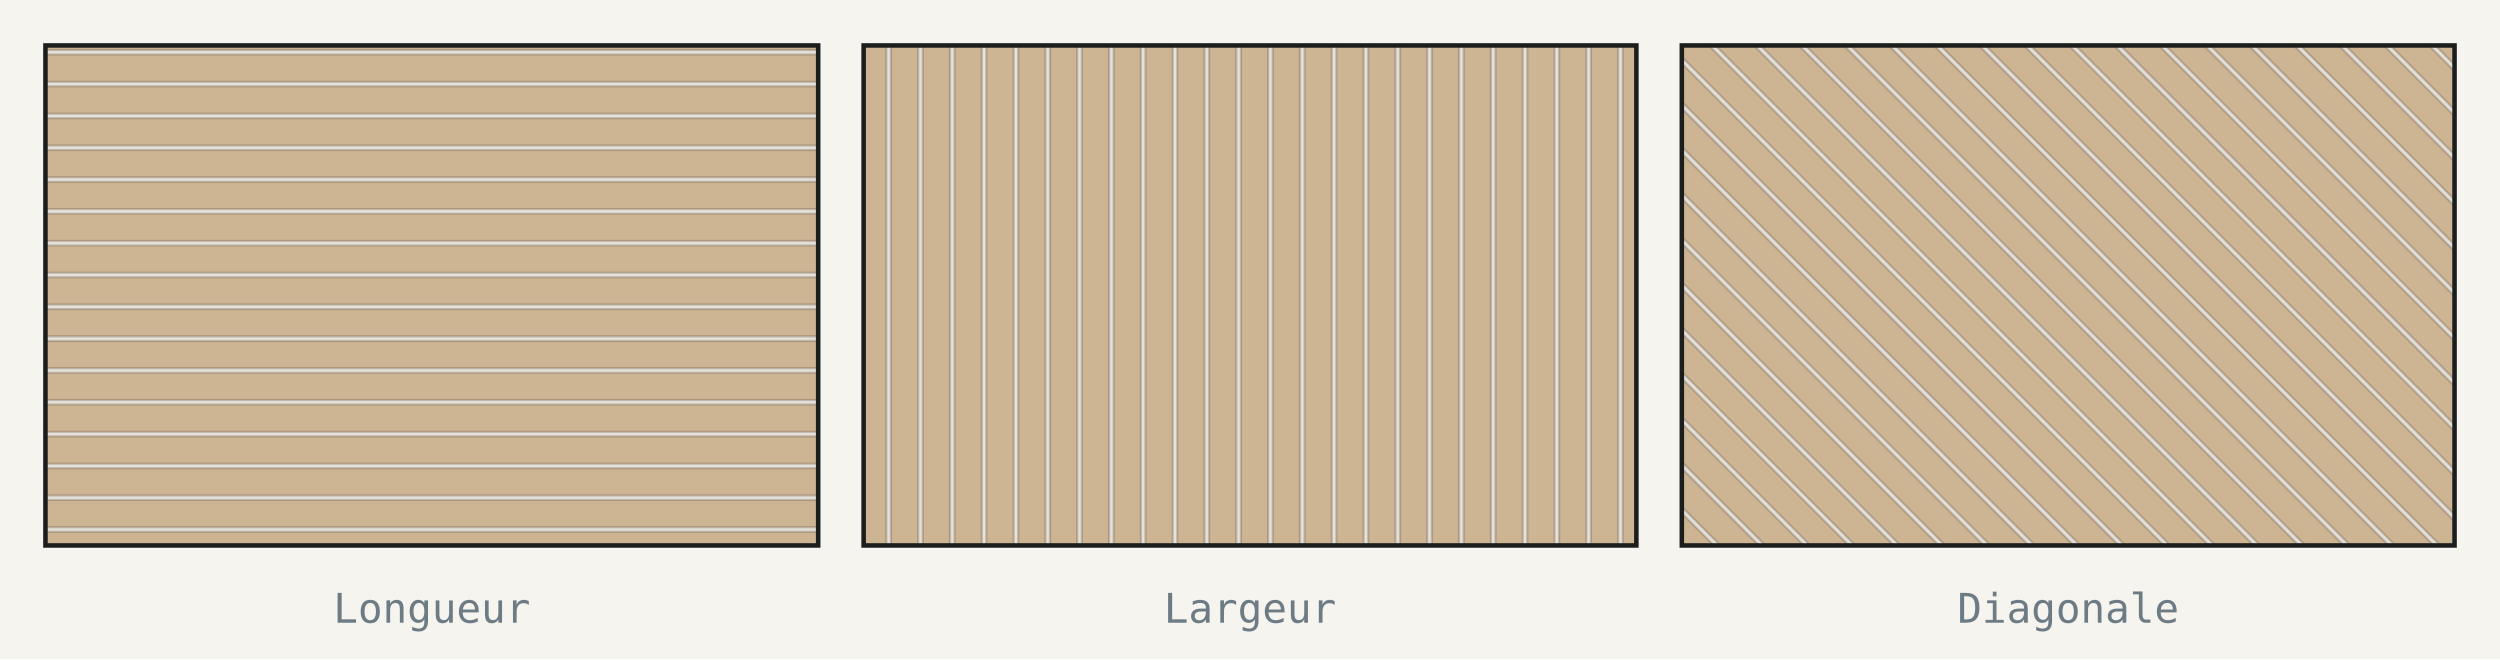
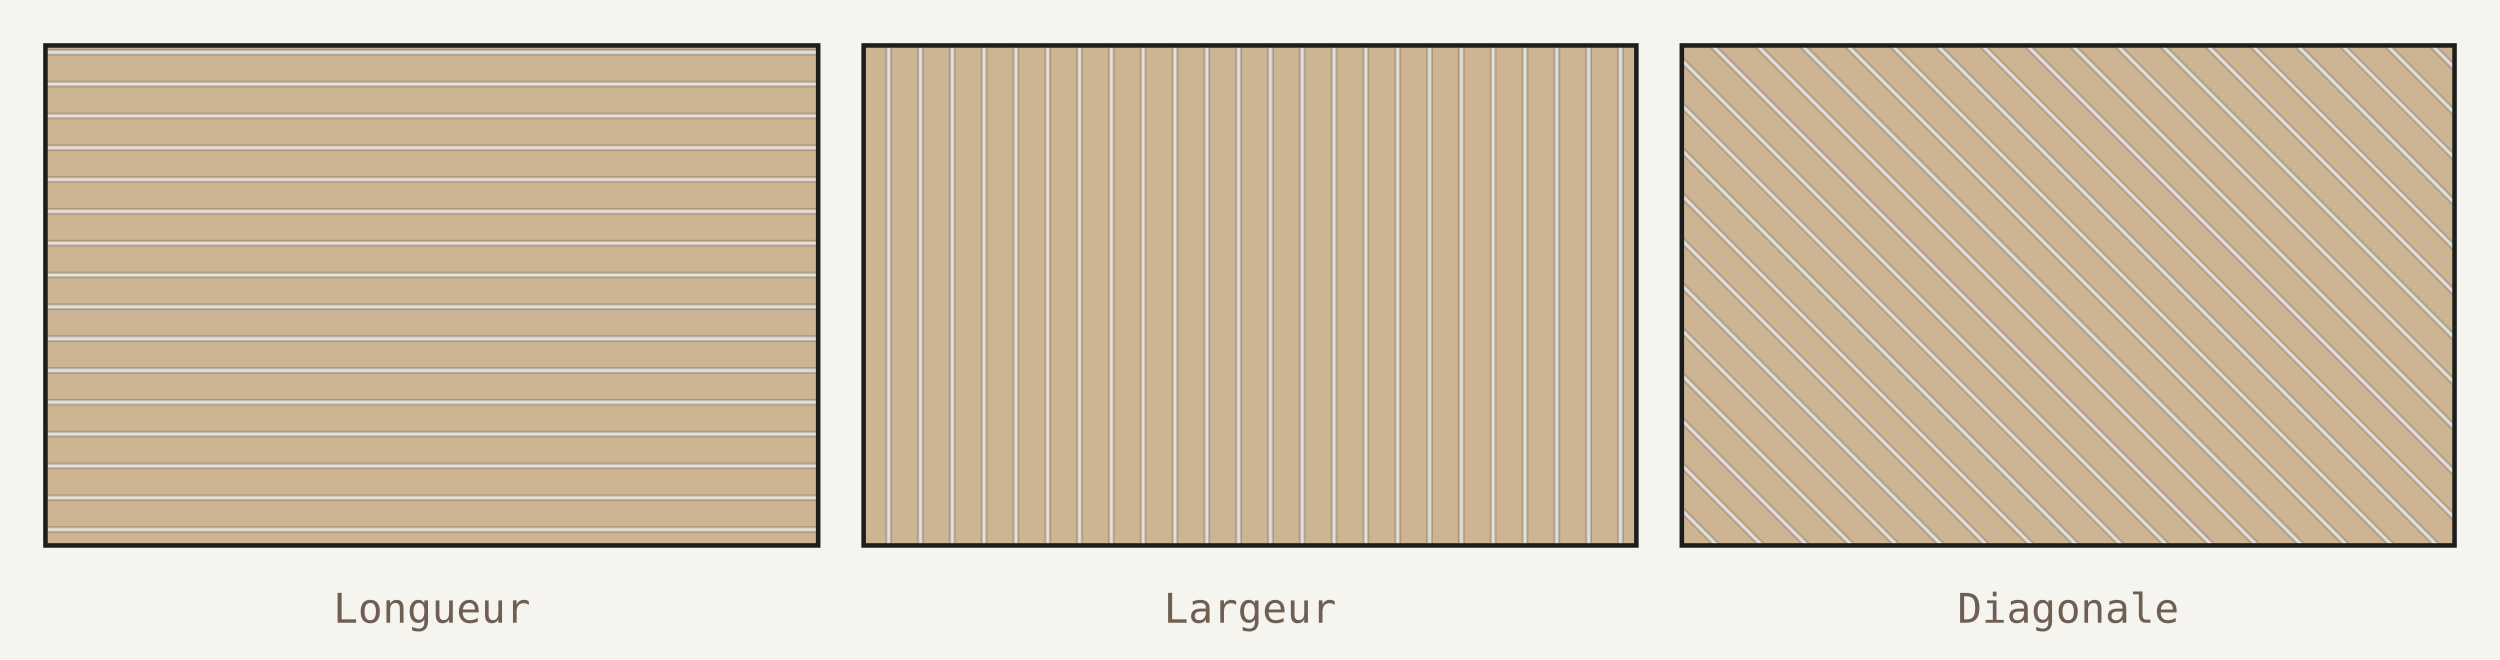
<svg xmlns="http://www.w3.org/2000/svg" viewBox="0 0 1100 290" width="1100" height="290" role="img" aria-label="Trois orientations de pose comparées">
  <rect width="1100" height="290" fill="#f6f4ef" />
  <defs>
    <clipPath id="clip-c0">
      <rect width="340" height="220" />
    </clipPath>
    <clipPath id="clip-c1">
      <rect width="340" height="220" />
    </clipPath>
    <clipPath id="clip-c2">
      <rect width="340" height="220" />
    </clipPath>
  </defs>
  <g transform="translate(20, 20)">
    <g clip-path="url(#clip-c0)">
      <rect width="340" height="220" fill="#e6e2d9" />
      <g transform="rotate(0 170 110)">
        <rect x="-340" y="-220" width="1020" height="12" fill="#cdb493" stroke="rgba(60,45,32,.22)" />
        <rect x="-340" y="-206" width="1020" height="12" fill="#cdb493" stroke="rgba(60,45,32,.22)" />
        <rect x="-340" y="-192" width="1020" height="12" fill="#cdb493" stroke="rgba(60,45,32,.22)" />
        <rect x="-340" y="-178" width="1020" height="12" fill="#cdb493" stroke="rgba(60,45,32,.22)" />
        <rect x="-340" y="-164" width="1020" height="12" fill="#cdb493" stroke="rgba(60,45,32,.22)" />
        <rect x="-340" y="-150" width="1020" height="12" fill="#cdb493" stroke="rgba(60,45,32,.22)" />
        <rect x="-340" y="-136" width="1020" height="12" fill="#cdb493" stroke="rgba(60,45,32,.22)" />
        <rect x="-340" y="-122" width="1020" height="12" fill="#cdb493" stroke="rgba(60,45,32,.22)" />
        <rect x="-340" y="-108" width="1020" height="12" fill="#cdb493" stroke="rgba(60,45,32,.22)" />
        <rect x="-340" y="-94" width="1020" height="12" fill="#cdb493" stroke="rgba(60,45,32,.22)" />
        <rect x="-340" y="-80" width="1020" height="12" fill="#cdb493" stroke="rgba(60,45,32,.22)" />
        <rect x="-340" y="-66" width="1020" height="12" fill="#cdb493" stroke="rgba(60,45,32,.22)" />
        <rect x="-340" y="-52" width="1020" height="12" fill="#cdb493" stroke="rgba(60,45,32,.22)" />
        <rect x="-340" y="-38" width="1020" height="12" fill="#cdb493" stroke="rgba(60,45,32,.22)" />
        <rect x="-340" y="-24" width="1020" height="12" fill="#cdb493" stroke="rgba(60,45,32,.22)" />
        <rect x="-340" y="-10" width="1020" height="12" fill="#cdb493" stroke="rgba(60,45,32,.22)" />
        <rect x="-340" y="4" width="1020" height="12" fill="#cdb493" stroke="rgba(60,45,32,.22)" />
        <rect x="-340" y="18" width="1020" height="12" fill="#cdb493" stroke="rgba(60,45,32,.22)" />
        <rect x="-340" y="32" width="1020" height="12" fill="#cdb493" stroke="rgba(60,45,32,.22)" />
        <rect x="-340" y="46" width="1020" height="12" fill="#cdb493" stroke="rgba(60,45,32,.22)" />
        <rect x="-340" y="60" width="1020" height="12" fill="#cdb493" stroke="rgba(60,45,32,.22)" />
        <rect x="-340" y="74" width="1020" height="12" fill="#cdb493" stroke="rgba(60,45,32,.22)" />
        <rect x="-340" y="88" width="1020" height="12" fill="#cdb493" stroke="rgba(60,45,32,.22)" />
        <rect x="-340" y="102" width="1020" height="12" fill="#cdb493" stroke="rgba(60,45,32,.22)" />
        <rect x="-340" y="116" width="1020" height="12" fill="#cdb493" stroke="rgba(60,45,32,.22)" />
        <rect x="-340" y="130" width="1020" height="12" fill="#cdb493" stroke="rgba(60,45,32,.22)" />
        <rect x="-340" y="144" width="1020" height="12" fill="#cdb493" stroke="rgba(60,45,32,.22)" />
        <rect x="-340" y="158" width="1020" height="12" fill="#cdb493" stroke="rgba(60,45,32,.22)" />
        <rect x="-340" y="172" width="1020" height="12" fill="#cdb493" stroke="rgba(60,45,32,.22)" />
        <rect x="-340" y="186" width="1020" height="12" fill="#cdb493" stroke="rgba(60,45,32,.22)" />
        <rect x="-340" y="200" width="1020" height="12" fill="#cdb493" stroke="rgba(60,45,32,.22)" />
        <rect x="-340" y="214" width="1020" height="12" fill="#cdb493" stroke="rgba(60,45,32,.22)" />
        <rect x="-340" y="228" width="1020" height="12" fill="#cdb493" stroke="rgba(60,45,32,.22)" />
        <rect x="-340" y="242" width="1020" height="12" fill="#cdb493" stroke="rgba(60,45,32,.22)" />
        <rect x="-340" y="256" width="1020" height="12" fill="#cdb493" stroke="rgba(60,45,32,.22)" />
        <rect x="-340" y="270" width="1020" height="12" fill="#cdb493" stroke="rgba(60,45,32,.22)" />
        <rect x="-340" y="284" width="1020" height="12" fill="#cdb493" stroke="rgba(60,45,32,.22)" />
        <rect x="-340" y="298" width="1020" height="12" fill="#cdb493" stroke="rgba(60,45,32,.22)" />
        <rect x="-340" y="312" width="1020" height="12" fill="#cdb493" stroke="rgba(60,45,32,.22)" />
        <rect x="-340" y="326" width="1020" height="12" fill="#cdb493" stroke="rgba(60,45,32,.22)" />
      </g>
    </g>
    <rect width="340" height="220" fill="none" stroke="#1c1e1d" stroke-width="2" />
-     <text x="170" y="254" text-anchor="middle" font-family="ui-monospace, monospace" font-size="18" fill="#6d7b84">Longueur</text>
+     <text x="170" y="254" text-anchor="middle" font-family="ui-monospace, monospace" font-size="18" fill="#6e5f52">Longueur</text>
  </g>
  <g transform="translate(380, 20)">
    <g clip-path="url(#clip-c1)">
      <rect width="340" height="220" fill="#e6e2d9" />
      <g transform="rotate(90 170 110)">
        <rect x="-340" y="-220" width="1020" height="12" fill="#cdb493" stroke="rgba(60,45,32,.22)" />
        <rect x="-340" y="-206" width="1020" height="12" fill="#cdb493" stroke="rgba(60,45,32,.22)" />
        <rect x="-340" y="-192" width="1020" height="12" fill="#cdb493" stroke="rgba(60,45,32,.22)" />
        <rect x="-340" y="-178" width="1020" height="12" fill="#cdb493" stroke="rgba(60,45,32,.22)" />
        <rect x="-340" y="-164" width="1020" height="12" fill="#cdb493" stroke="rgba(60,45,32,.22)" />
        <rect x="-340" y="-150" width="1020" height="12" fill="#cdb493" stroke="rgba(60,45,32,.22)" />
        <rect x="-340" y="-136" width="1020" height="12" fill="#cdb493" stroke="rgba(60,45,32,.22)" />
        <rect x="-340" y="-122" width="1020" height="12" fill="#cdb493" stroke="rgba(60,45,32,.22)" />
        <rect x="-340" y="-108" width="1020" height="12" fill="#cdb493" stroke="rgba(60,45,32,.22)" />
        <rect x="-340" y="-94" width="1020" height="12" fill="#cdb493" stroke="rgba(60,45,32,.22)" />
        <rect x="-340" y="-80" width="1020" height="12" fill="#cdb493" stroke="rgba(60,45,32,.22)" />
        <rect x="-340" y="-66" width="1020" height="12" fill="#cdb493" stroke="rgba(60,45,32,.22)" />
        <rect x="-340" y="-52" width="1020" height="12" fill="#cdb493" stroke="rgba(60,45,32,.22)" />
        <rect x="-340" y="-38" width="1020" height="12" fill="#cdb493" stroke="rgba(60,45,32,.22)" />
        <rect x="-340" y="-24" width="1020" height="12" fill="#cdb493" stroke="rgba(60,45,32,.22)" />
        <rect x="-340" y="-10" width="1020" height="12" fill="#cdb493" stroke="rgba(60,45,32,.22)" />
        <rect x="-340" y="4" width="1020" height="12" fill="#cdb493" stroke="rgba(60,45,32,.22)" />
        <rect x="-340" y="18" width="1020" height="12" fill="#cdb493" stroke="rgba(60,45,32,.22)" />
        <rect x="-340" y="32" width="1020" height="12" fill="#cdb493" stroke="rgba(60,45,32,.22)" />
        <rect x="-340" y="46" width="1020" height="12" fill="#cdb493" stroke="rgba(60,45,32,.22)" />
        <rect x="-340" y="60" width="1020" height="12" fill="#cdb493" stroke="rgba(60,45,32,.22)" />
        <rect x="-340" y="74" width="1020" height="12" fill="#cdb493" stroke="rgba(60,45,32,.22)" />
        <rect x="-340" y="88" width="1020" height="12" fill="#cdb493" stroke="rgba(60,45,32,.22)" />
        <rect x="-340" y="102" width="1020" height="12" fill="#cdb493" stroke="rgba(60,45,32,.22)" />
        <rect x="-340" y="116" width="1020" height="12" fill="#cdb493" stroke="rgba(60,45,32,.22)" />
        <rect x="-340" y="130" width="1020" height="12" fill="#cdb493" stroke="rgba(60,45,32,.22)" />
        <rect x="-340" y="144" width="1020" height="12" fill="#cdb493" stroke="rgba(60,45,32,.22)" />
        <rect x="-340" y="158" width="1020" height="12" fill="#cdb493" stroke="rgba(60,45,32,.22)" />
        <rect x="-340" y="172" width="1020" height="12" fill="#cdb493" stroke="rgba(60,45,32,.22)" />
        <rect x="-340" y="186" width="1020" height="12" fill="#cdb493" stroke="rgba(60,45,32,.22)" />
        <rect x="-340" y="200" width="1020" height="12" fill="#cdb493" stroke="rgba(60,45,32,.22)" />
        <rect x="-340" y="214" width="1020" height="12" fill="#cdb493" stroke="rgba(60,45,32,.22)" />
        <rect x="-340" y="228" width="1020" height="12" fill="#cdb493" stroke="rgba(60,45,32,.22)" />
        <rect x="-340" y="242" width="1020" height="12" fill="#cdb493" stroke="rgba(60,45,32,.22)" />
        <rect x="-340" y="256" width="1020" height="12" fill="#cdb493" stroke="rgba(60,45,32,.22)" />
        <rect x="-340" y="270" width="1020" height="12" fill="#cdb493" stroke="rgba(60,45,32,.22)" />
        <rect x="-340" y="284" width="1020" height="12" fill="#cdb493" stroke="rgba(60,45,32,.22)" />
        <rect x="-340" y="298" width="1020" height="12" fill="#cdb493" stroke="rgba(60,45,32,.22)" />
        <rect x="-340" y="312" width="1020" height="12" fill="#cdb493" stroke="rgba(60,45,32,.22)" />
        <rect x="-340" y="326" width="1020" height="12" fill="#cdb493" stroke="rgba(60,45,32,.22)" />
      </g>
    </g>
    <rect width="340" height="220" fill="none" stroke="#1c1e1d" stroke-width="2" />
-     <text x="170" y="254" text-anchor="middle" font-family="ui-monospace, monospace" font-size="18" fill="#6d7b84">Largeur</text>
+     <text x="170" y="254" text-anchor="middle" font-family="ui-monospace, monospace" font-size="18" fill="#6e5f52">Largeur</text>
  </g>
  <g transform="translate(740, 20)">
    <g clip-path="url(#clip-c2)">
      <rect width="340" height="220" fill="#e6e2d9" />
      <g transform="rotate(45 170 110)">
        <rect x="-340" y="-220" width="1020" height="12" fill="#cdb493" stroke="rgba(60,45,32,.22)" />
        <rect x="-340" y="-206" width="1020" height="12" fill="#cdb493" stroke="rgba(60,45,32,.22)" />
        <rect x="-340" y="-192" width="1020" height="12" fill="#cdb493" stroke="rgba(60,45,32,.22)" />
        <rect x="-340" y="-178" width="1020" height="12" fill="#cdb493" stroke="rgba(60,45,32,.22)" />
        <rect x="-340" y="-164" width="1020" height="12" fill="#cdb493" stroke="rgba(60,45,32,.22)" />
        <rect x="-340" y="-150" width="1020" height="12" fill="#cdb493" stroke="rgba(60,45,32,.22)" />
        <rect x="-340" y="-136" width="1020" height="12" fill="#cdb493" stroke="rgba(60,45,32,.22)" />
        <rect x="-340" y="-122" width="1020" height="12" fill="#cdb493" stroke="rgba(60,45,32,.22)" />
        <rect x="-340" y="-108" width="1020" height="12" fill="#cdb493" stroke="rgba(60,45,32,.22)" />
        <rect x="-340" y="-94" width="1020" height="12" fill="#cdb493" stroke="rgba(60,45,32,.22)" />
        <rect x="-340" y="-80" width="1020" height="12" fill="#cdb493" stroke="rgba(60,45,32,.22)" />
        <rect x="-340" y="-66" width="1020" height="12" fill="#cdb493" stroke="rgba(60,45,32,.22)" />
        <rect x="-340" y="-52" width="1020" height="12" fill="#cdb493" stroke="rgba(60,45,32,.22)" />
        <rect x="-340" y="-38" width="1020" height="12" fill="#cdb493" stroke="rgba(60,45,32,.22)" />
        <rect x="-340" y="-24" width="1020" height="12" fill="#cdb493" stroke="rgba(60,45,32,.22)" />
        <rect x="-340" y="-10" width="1020" height="12" fill="#cdb493" stroke="rgba(60,45,32,.22)" />
        <rect x="-340" y="4" width="1020" height="12" fill="#cdb493" stroke="rgba(60,45,32,.22)" />
        <rect x="-340" y="18" width="1020" height="12" fill="#cdb493" stroke="rgba(60,45,32,.22)" />
        <rect x="-340" y="32" width="1020" height="12" fill="#cdb493" stroke="rgba(60,45,32,.22)" />
        <rect x="-340" y="46" width="1020" height="12" fill="#cdb493" stroke="rgba(60,45,32,.22)" />
        <rect x="-340" y="60" width="1020" height="12" fill="#cdb493" stroke="rgba(60,45,32,.22)" />
        <rect x="-340" y="74" width="1020" height="12" fill="#cdb493" stroke="rgba(60,45,32,.22)" />
        <rect x="-340" y="88" width="1020" height="12" fill="#cdb493" stroke="rgba(60,45,32,.22)" />
        <rect x="-340" y="102" width="1020" height="12" fill="#cdb493" stroke="rgba(60,45,32,.22)" />
        <rect x="-340" y="116" width="1020" height="12" fill="#cdb493" stroke="rgba(60,45,32,.22)" />
        <rect x="-340" y="130" width="1020" height="12" fill="#cdb493" stroke="rgba(60,45,32,.22)" />
        <rect x="-340" y="144" width="1020" height="12" fill="#cdb493" stroke="rgba(60,45,32,.22)" />
        <rect x="-340" y="158" width="1020" height="12" fill="#cdb493" stroke="rgba(60,45,32,.22)" />
        <rect x="-340" y="172" width="1020" height="12" fill="#cdb493" stroke="rgba(60,45,32,.22)" />
        <rect x="-340" y="186" width="1020" height="12" fill="#cdb493" stroke="rgba(60,45,32,.22)" />
        <rect x="-340" y="200" width="1020" height="12" fill="#cdb493" stroke="rgba(60,45,32,.22)" />
        <rect x="-340" y="214" width="1020" height="12" fill="#cdb493" stroke="rgba(60,45,32,.22)" />
        <rect x="-340" y="228" width="1020" height="12" fill="#cdb493" stroke="rgba(60,45,32,.22)" />
        <rect x="-340" y="242" width="1020" height="12" fill="#cdb493" stroke="rgba(60,45,32,.22)" />
        <rect x="-340" y="256" width="1020" height="12" fill="#cdb493" stroke="rgba(60,45,32,.22)" />
        <rect x="-340" y="270" width="1020" height="12" fill="#cdb493" stroke="rgba(60,45,32,.22)" />
        <rect x="-340" y="284" width="1020" height="12" fill="#cdb493" stroke="rgba(60,45,32,.22)" />
        <rect x="-340" y="298" width="1020" height="12" fill="#cdb493" stroke="rgba(60,45,32,.22)" />
        <rect x="-340" y="312" width="1020" height="12" fill="#cdb493" stroke="rgba(60,45,32,.22)" />
        <rect x="-340" y="326" width="1020" height="12" fill="#cdb493" stroke="rgba(60,45,32,.22)" />
      </g>
    </g>
    <rect width="340" height="220" fill="none" stroke="#1c1e1d" stroke-width="2" />
-     <text x="170" y="254" text-anchor="middle" font-family="ui-monospace, monospace" font-size="18" fill="#6d7b84">Diagonale</text>
+     <text x="170" y="254" text-anchor="middle" font-family="ui-monospace, monospace" font-size="18" fill="#6e5f52">Diagonale</text>
  </g>
</svg>
